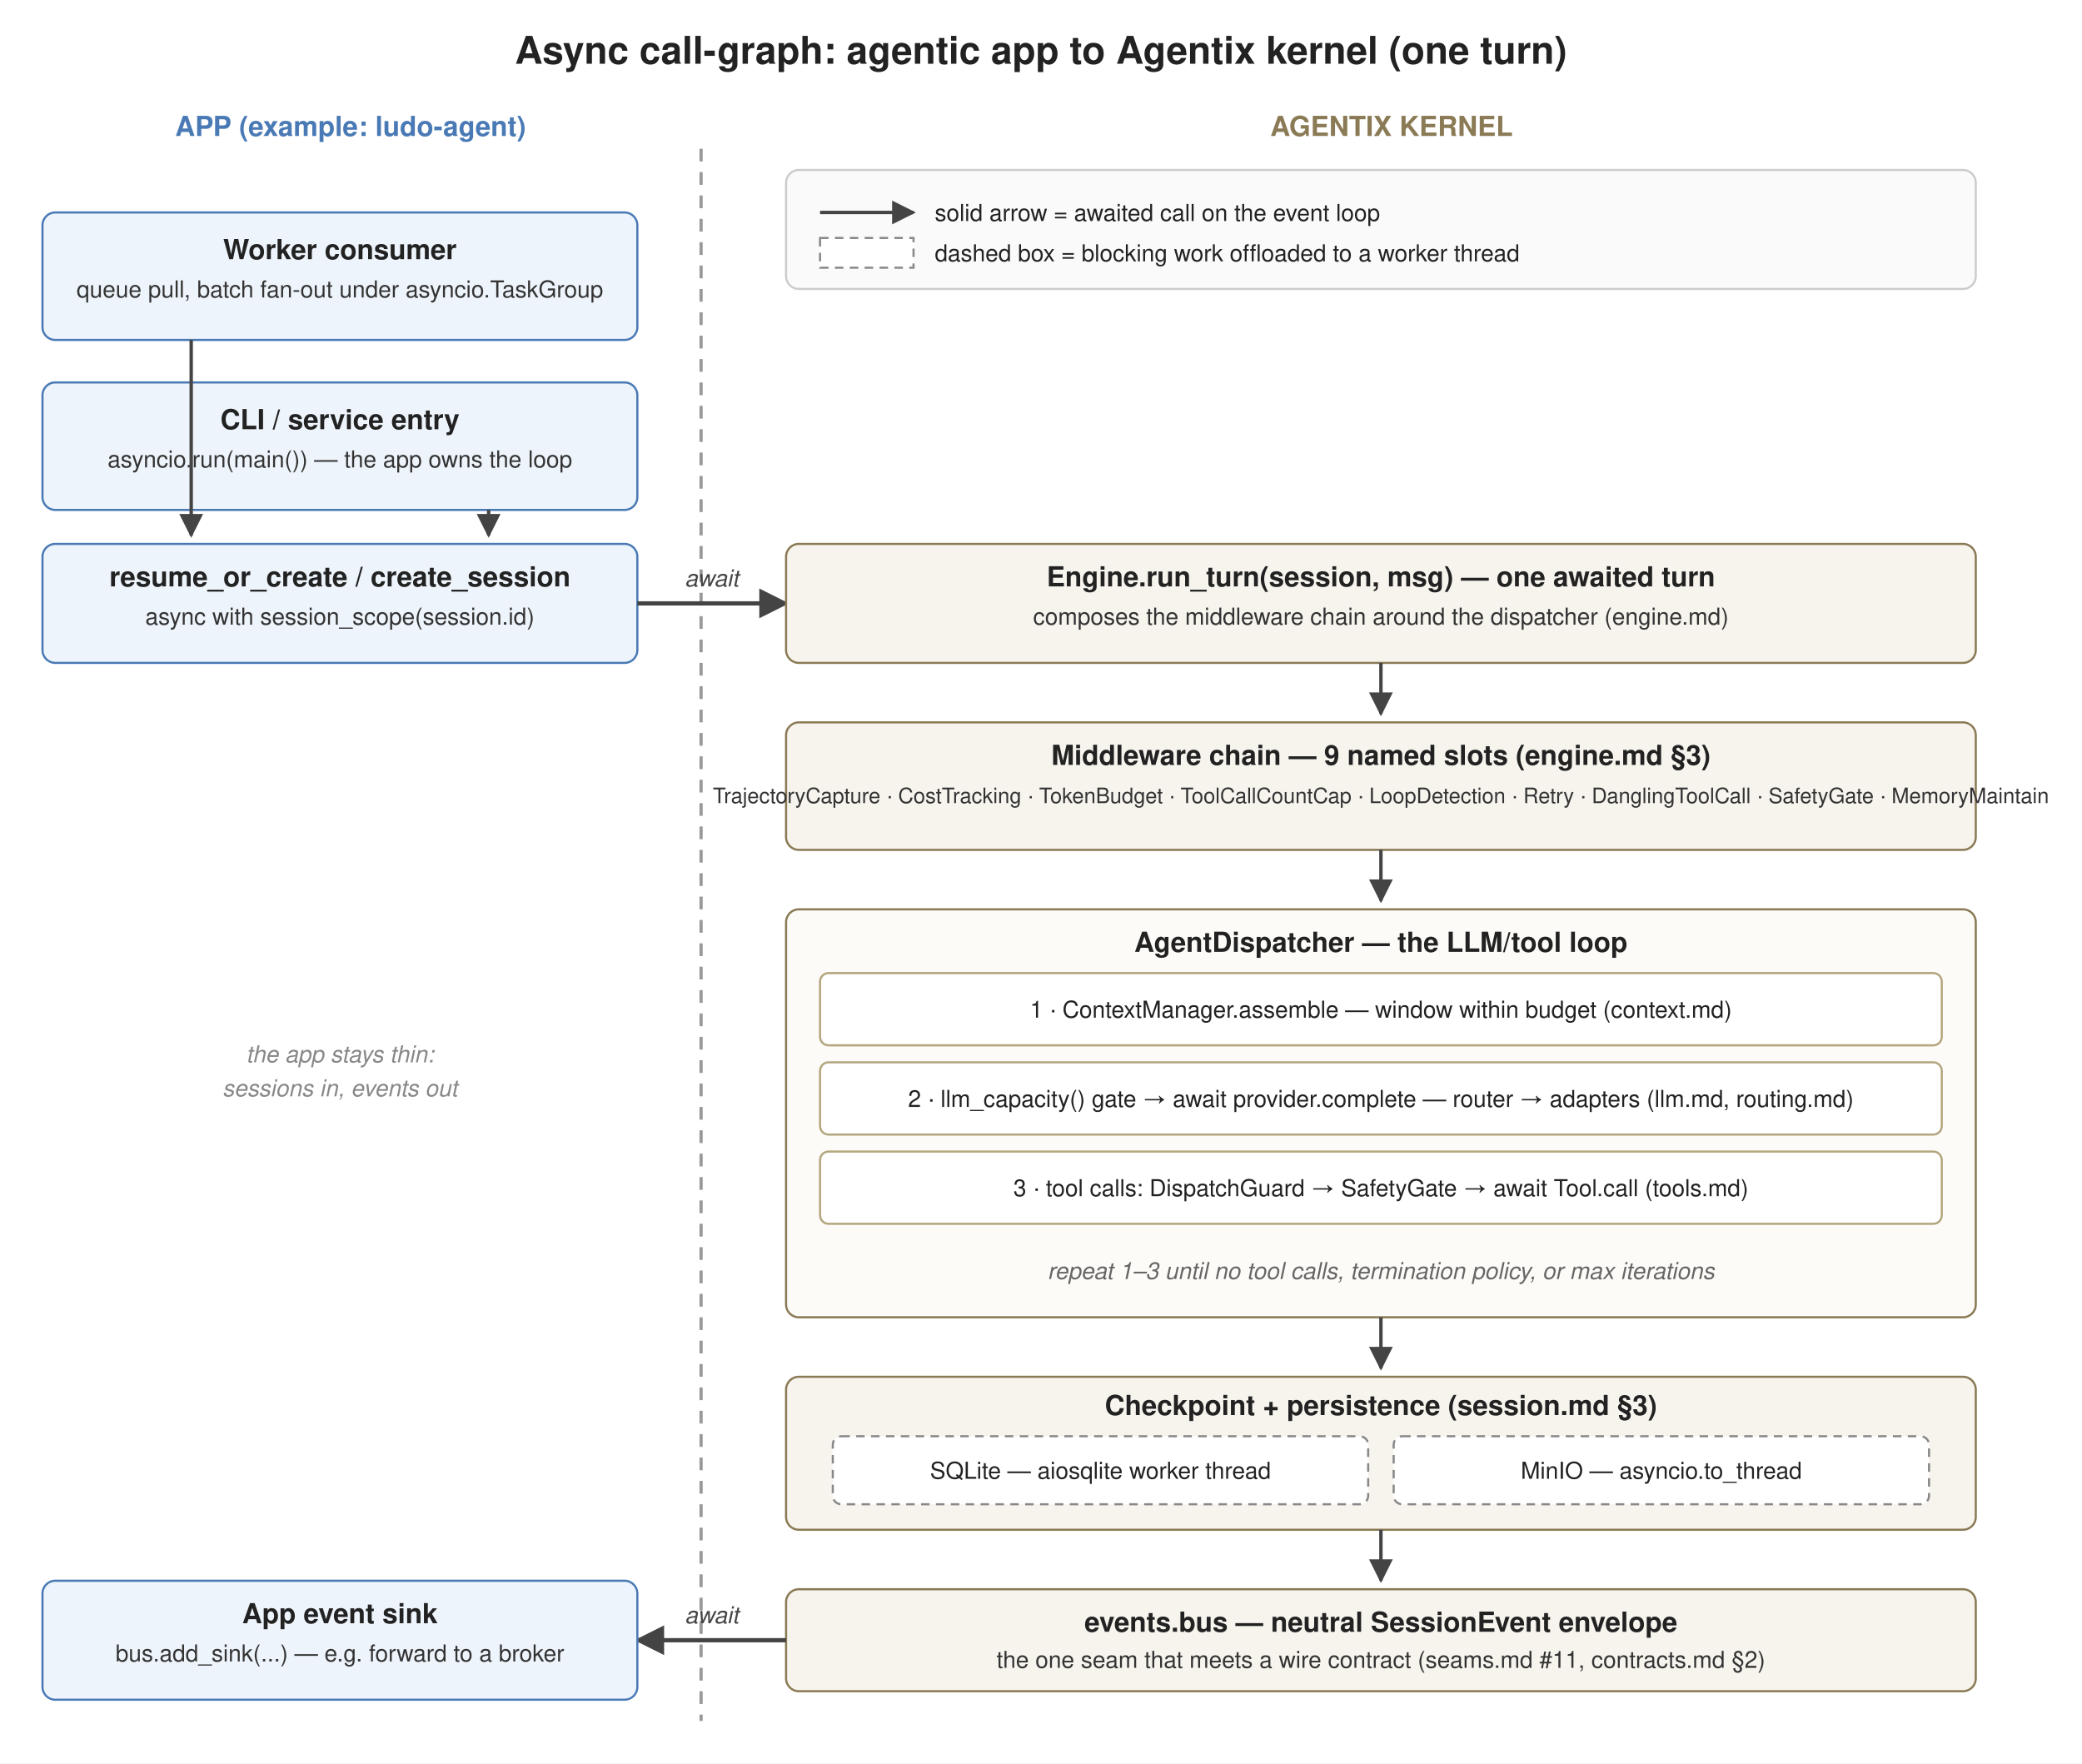
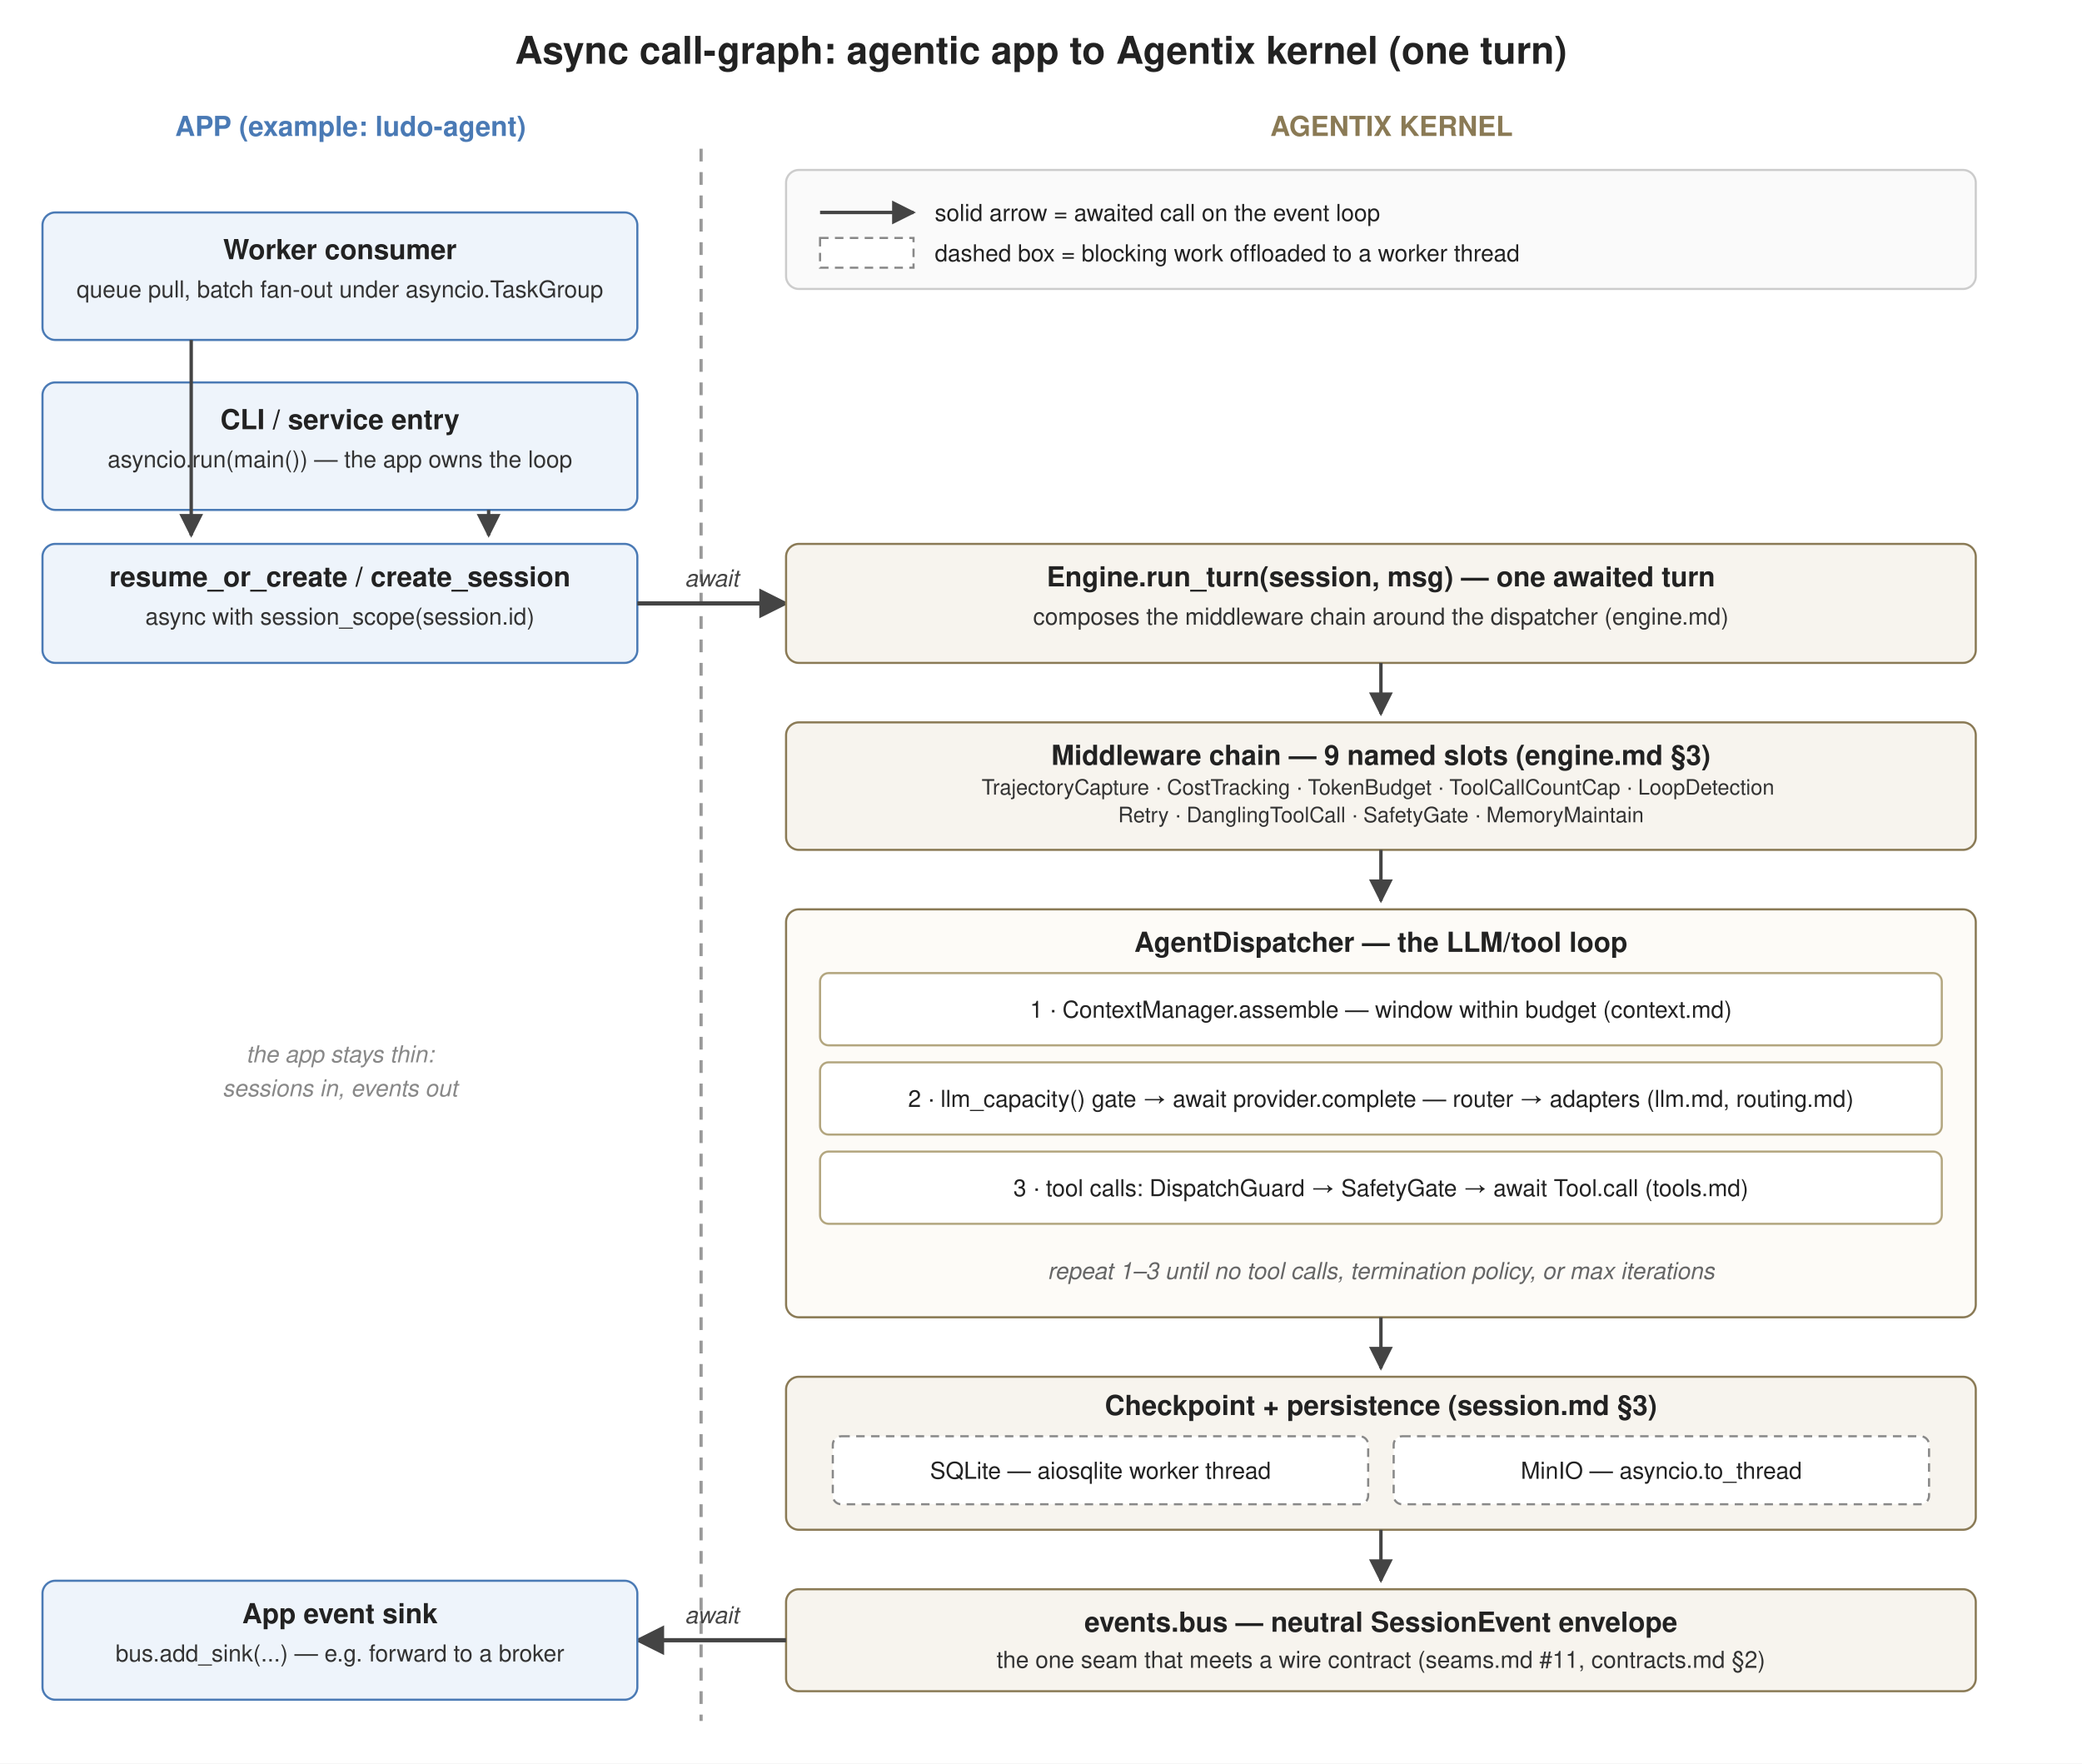
<svg xmlns="http://www.w3.org/2000/svg" viewBox="0 0 980 830" font-family="Helvetica, Arial, sans-serif">
  <defs>
    <marker id="arrow" viewBox="0 0 10 10" refX="9" refY="5" markerWidth="7" markerHeight="7" orient="auto-start-reverse">
      <path d="M 0 0 L 10 5 L 0 10 z" fill="#444" />
    </marker>
  </defs>
  <rect x="0" y="0" width="980" height="830" fill="#ffffff" />
  <text x="490" y="30" text-anchor="middle" font-size="18" font-weight="bold" fill="#222">Async call-graph: agentic app to Agentix kernel (one turn)</text>
  <line x1="330" y1="70" x2="330" y2="810" stroke="#999" stroke-width="1.5" stroke-dasharray="6 5" />
  <text x="165" y="64" text-anchor="middle" font-size="13" font-weight="bold" fill="#4a7ab5">APP  (example: ludo-agent)</text>
  <text x="655" y="64" text-anchor="middle" font-size="13" font-weight="bold" fill="#8a7a55">AGENTIX KERNEL</text>
  <rect x="370" y="80" width="560" height="56" rx="6" fill="#fafafa" stroke="#cccccc" />
  <line x1="386" y1="100" x2="430" y2="100" stroke="#444" stroke-width="1.6" marker-end="url(#arrow)" />
  <text x="440" y="104" font-size="11" fill="#222">solid arrow = awaited call on the event loop</text>
  <rect x="386" y="112" width="44" height="14" fill="#ffffff" stroke="#888" stroke-dasharray="4 3" />
  <text x="440" y="123" font-size="11" fill="#222">dashed box = blocking work offloaded to a worker thread</text>
  <rect x="20" y="100" width="280" height="60" rx="6" fill="#eef4fb" stroke="#4a7ab5" />
  <text x="160" y="122" text-anchor="middle" font-size="13" font-weight="bold" fill="#222">Worker consumer</text>
  <text x="160" y="140" text-anchor="middle" font-size="11" fill="#333">queue pull, batch fan-out under asyncio.TaskGroup</text>
  <rect x="20" y="180" width="280" height="60" rx="6" fill="#eef4fb" stroke="#4a7ab5" />
  <text x="160" y="202" text-anchor="middle" font-size="13" font-weight="bold" fill="#222">CLI / service entry</text>
  <text x="160" y="220" text-anchor="middle" font-size="11" fill="#333">asyncio.run(main()) — the app owns the loop</text>
  <line x1="90" y1="160" x2="90" y2="252" stroke="#444" stroke-width="1.6" marker-end="url(#arrow)" />
  <line x1="230" y1="240" x2="230" y2="252" stroke="#444" stroke-width="1.6" marker-end="url(#arrow)" />
  <rect x="20" y="256" width="280" height="56" rx="6" fill="#eef4fb" stroke="#4a7ab5" />
  <text x="160" y="276" text-anchor="middle" font-size="13" font-weight="bold" fill="#222">resume_or_create / create_session</text>
  <text x="160" y="294" text-anchor="middle" font-size="11" fill="#333">async with session_scope(session.id)</text>
  <line x1="300" y1="284" x2="370" y2="284" stroke="#444" stroke-width="2" marker-end="url(#arrow)" />
  <text x="335" y="276" text-anchor="middle" font-size="11" font-style="italic" fill="#444">await</text>
  <text x="160" y="500" text-anchor="middle" font-size="11" font-style="italic" fill="#888">the app stays thin:</text>
  <text x="160" y="516" text-anchor="middle" font-size="11" font-style="italic" fill="#888">sessions in, events out</text>
  <rect x="370" y="256" width="560" height="56" rx="6" fill="#f7f4ee" stroke="#8a7a55" />
  <text x="650" y="276" text-anchor="middle" font-size="13" font-weight="bold" fill="#222">Engine.run_turn(session, msg) — one awaited turn</text>
  <text x="650" y="294" text-anchor="middle" font-size="11" fill="#333">composes the middleware chain around the dispatcher (engine.md)</text>
  <line x1="650" y1="312" x2="650" y2="336" stroke="#444" stroke-width="1.6" marker-end="url(#arrow)" />
  <rect x="370" y="340" width="560" height="60" rx="6" fill="#f7f4ee" stroke="#8a7a55" />
  <text x="650" y="360" text-anchor="middle" font-size="13" font-weight="bold" fill="#222">Middleware chain — 9 named slots (engine.md §3)</text>
-   <text x="650" y="378" text-anchor="middle" font-size="10" fill="#333">TrajectoryCapture · CostTracking · TokenBudget · ToolCallCountCap · LoopDetection · Retry · DanglingToolCall · SafetyGate · MemoryMaintain</text>
+   <text text-anchor="middle" font-size="10" fill="#333">
+     <tspan x="650" y="374">TrajectoryCapture · CostTracking · TokenBudget · ToolCallCountCap · LoopDetection</tspan>
+     <tspan x="650" dy="13">Retry · DanglingToolCall · SafetyGate · MemoryMaintain</tspan>
+   </text>
  <line x1="650" y1="400" x2="650" y2="424" stroke="#444" stroke-width="1.6" marker-end="url(#arrow)" />
  <rect x="370" y="428" width="560" height="192" rx="6" fill="#fdfbf7" stroke="#8a7a55" />
  <text x="650" y="448" text-anchor="middle" font-size="13" font-weight="bold" fill="#222">AgentDispatcher — the LLM/tool loop</text>
  <rect x="386" y="458" width="528" height="34" rx="4" fill="#ffffff" stroke="#b3a67f" />
  <text x="650" y="479" text-anchor="middle" font-size="11" fill="#222">1 · ContextManager.assemble — window within budget (context.md)</text>
  <rect x="386" y="500" width="528" height="34" rx="4" fill="#ffffff" stroke="#b3a67f" />
  <text x="650" y="521" text-anchor="middle" font-size="11" fill="#222">2 · llm_capacity() gate → await provider.complete — router → adapters (llm.md, routing.md)</text>
  <rect x="386" y="542" width="528" height="34" rx="4" fill="#ffffff" stroke="#b3a67f" />
  <text x="650" y="563" text-anchor="middle" font-size="11" fill="#222">3 · tool calls: DispatchGuard → SafetyGate → await Tool.call (tools.md)</text>
  <text x="650" y="602" text-anchor="middle" font-size="11" font-style="italic" fill="#666">repeat 1–3 until no tool calls, termination policy, or max iterations</text>
  <line x1="650" y1="620" x2="650" y2="644" stroke="#444" stroke-width="1.6" marker-end="url(#arrow)" />
  <rect x="370" y="648" width="560" height="72" rx="6" fill="#f7f4ee" stroke="#8a7a55" />
  <text x="650" y="666" text-anchor="middle" font-size="13" font-weight="bold" fill="#222">Checkpoint + persistence (session.md §3)</text>
  <rect x="392" y="676" width="252" height="32" rx="4" fill="#ffffff" stroke="#888" stroke-dasharray="4 3" />
  <text x="518" y="696" text-anchor="middle" font-size="11" fill="#222">SQLite — aiosqlite worker thread</text>
  <rect x="656" y="676" width="252" height="32" rx="4" fill="#ffffff" stroke="#888" stroke-dasharray="4 3" />
  <text x="782" y="696" text-anchor="middle" font-size="11" fill="#222">MinIO — asyncio.to_thread</text>
  <line x1="650" y1="720" x2="650" y2="744" stroke="#444" stroke-width="1.6" marker-end="url(#arrow)" />
  <rect x="370" y="748" width="560" height="48" rx="6" fill="#f7f4ee" stroke="#8a7a55" />
  <text x="650" y="768" text-anchor="middle" font-size="13" font-weight="bold" fill="#222">events.bus — neutral SessionEvent envelope</text>
  <text x="650" y="785" text-anchor="middle" font-size="11" fill="#333">the one seam that meets a wire contract (seams.md #11, contracts.md §2)</text>
  <line x1="370" y1="772" x2="300" y2="772" stroke="#444" stroke-width="2" marker-end="url(#arrow)" />
  <text x="335" y="764" text-anchor="middle" font-size="11" font-style="italic" fill="#444">await</text>
  <rect x="20" y="744" width="280" height="56" rx="6" fill="#eef4fb" stroke="#4a7ab5" />
  <text x="160" y="764" text-anchor="middle" font-size="13" font-weight="bold" fill="#222">App event sink</text>
  <text x="160" y="782" text-anchor="middle" font-size="11" fill="#333">bus.add_sink(...) — e.g. forward to a broker</text>
</svg>
